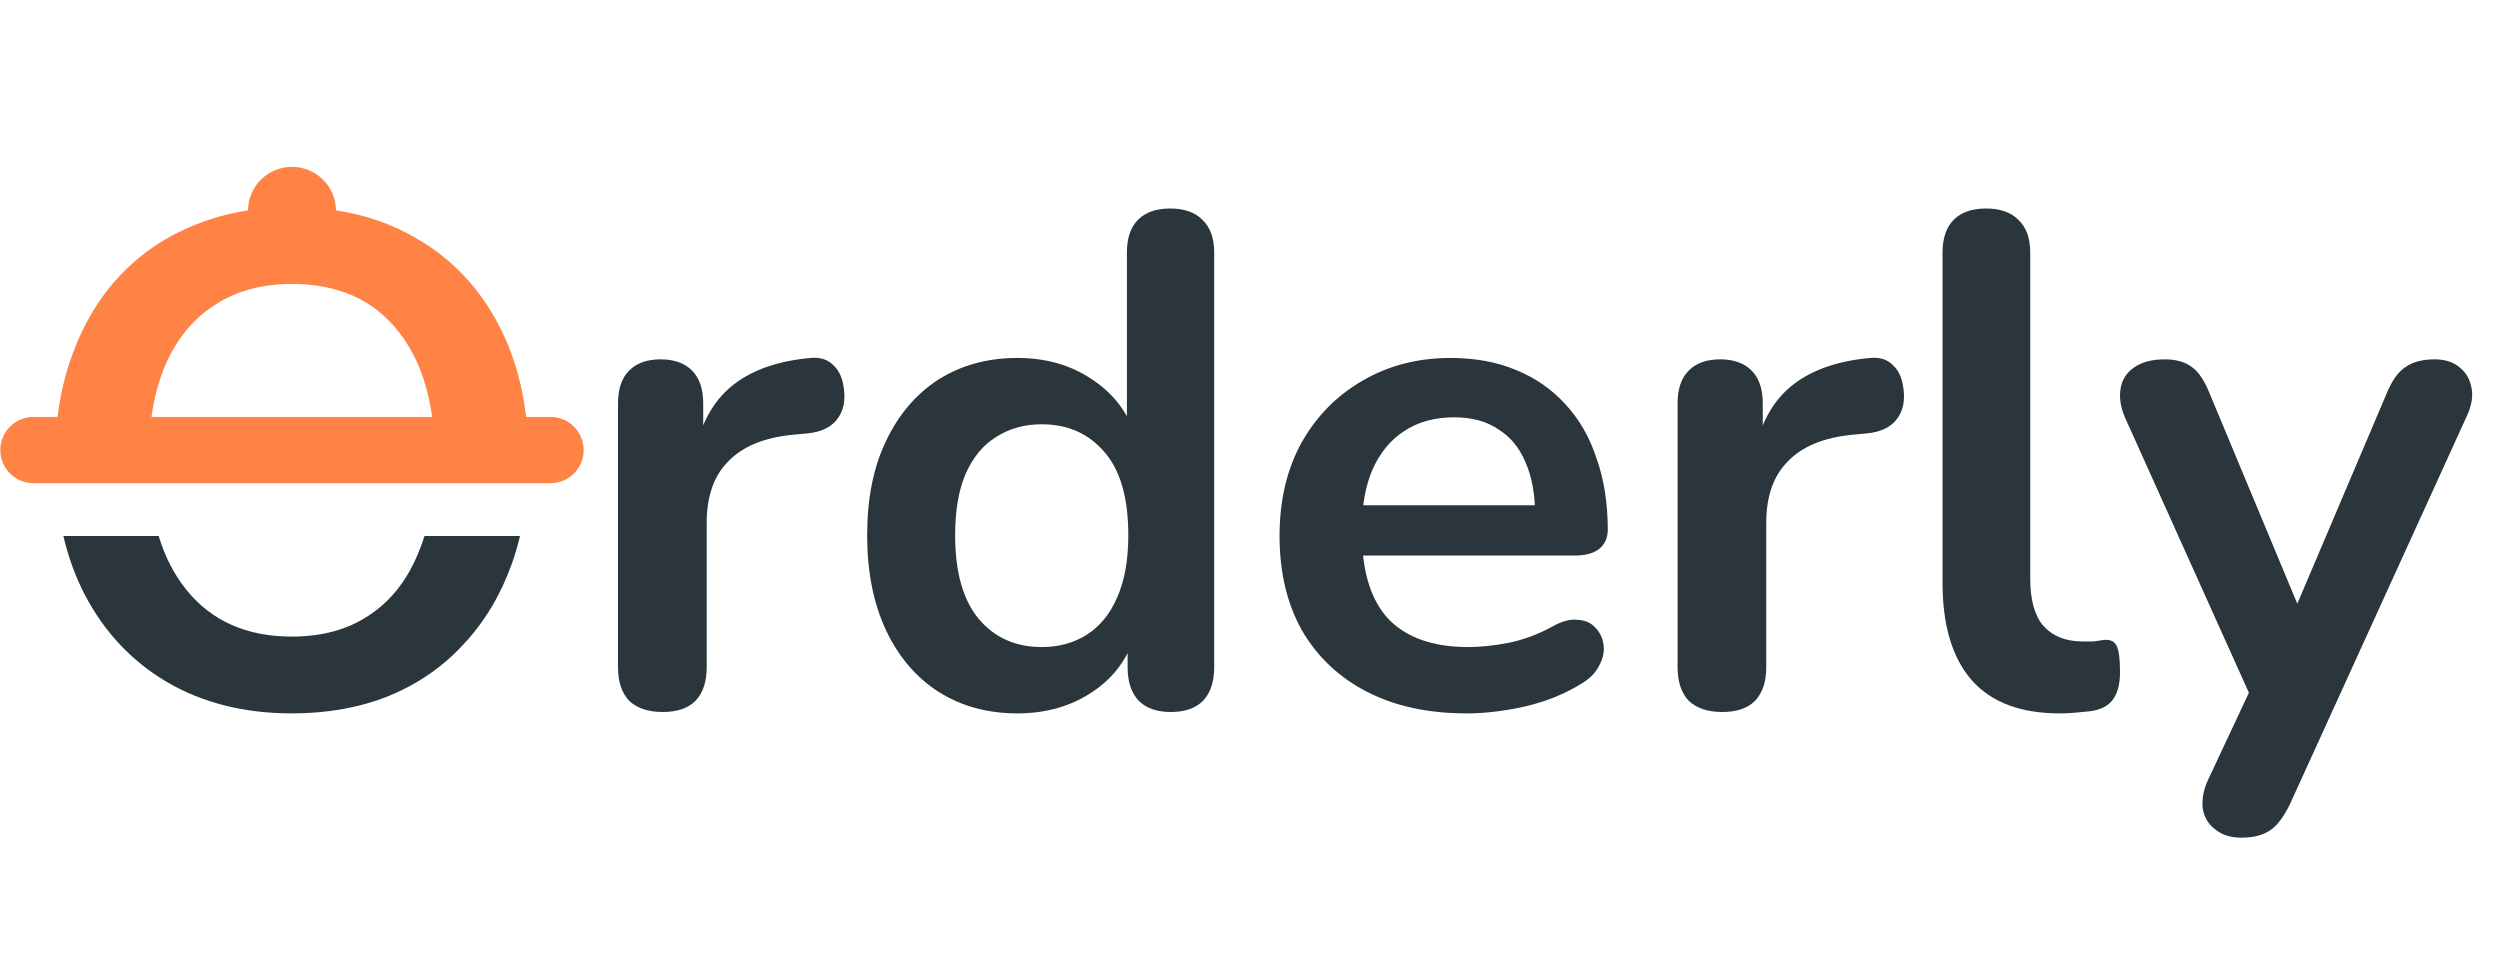
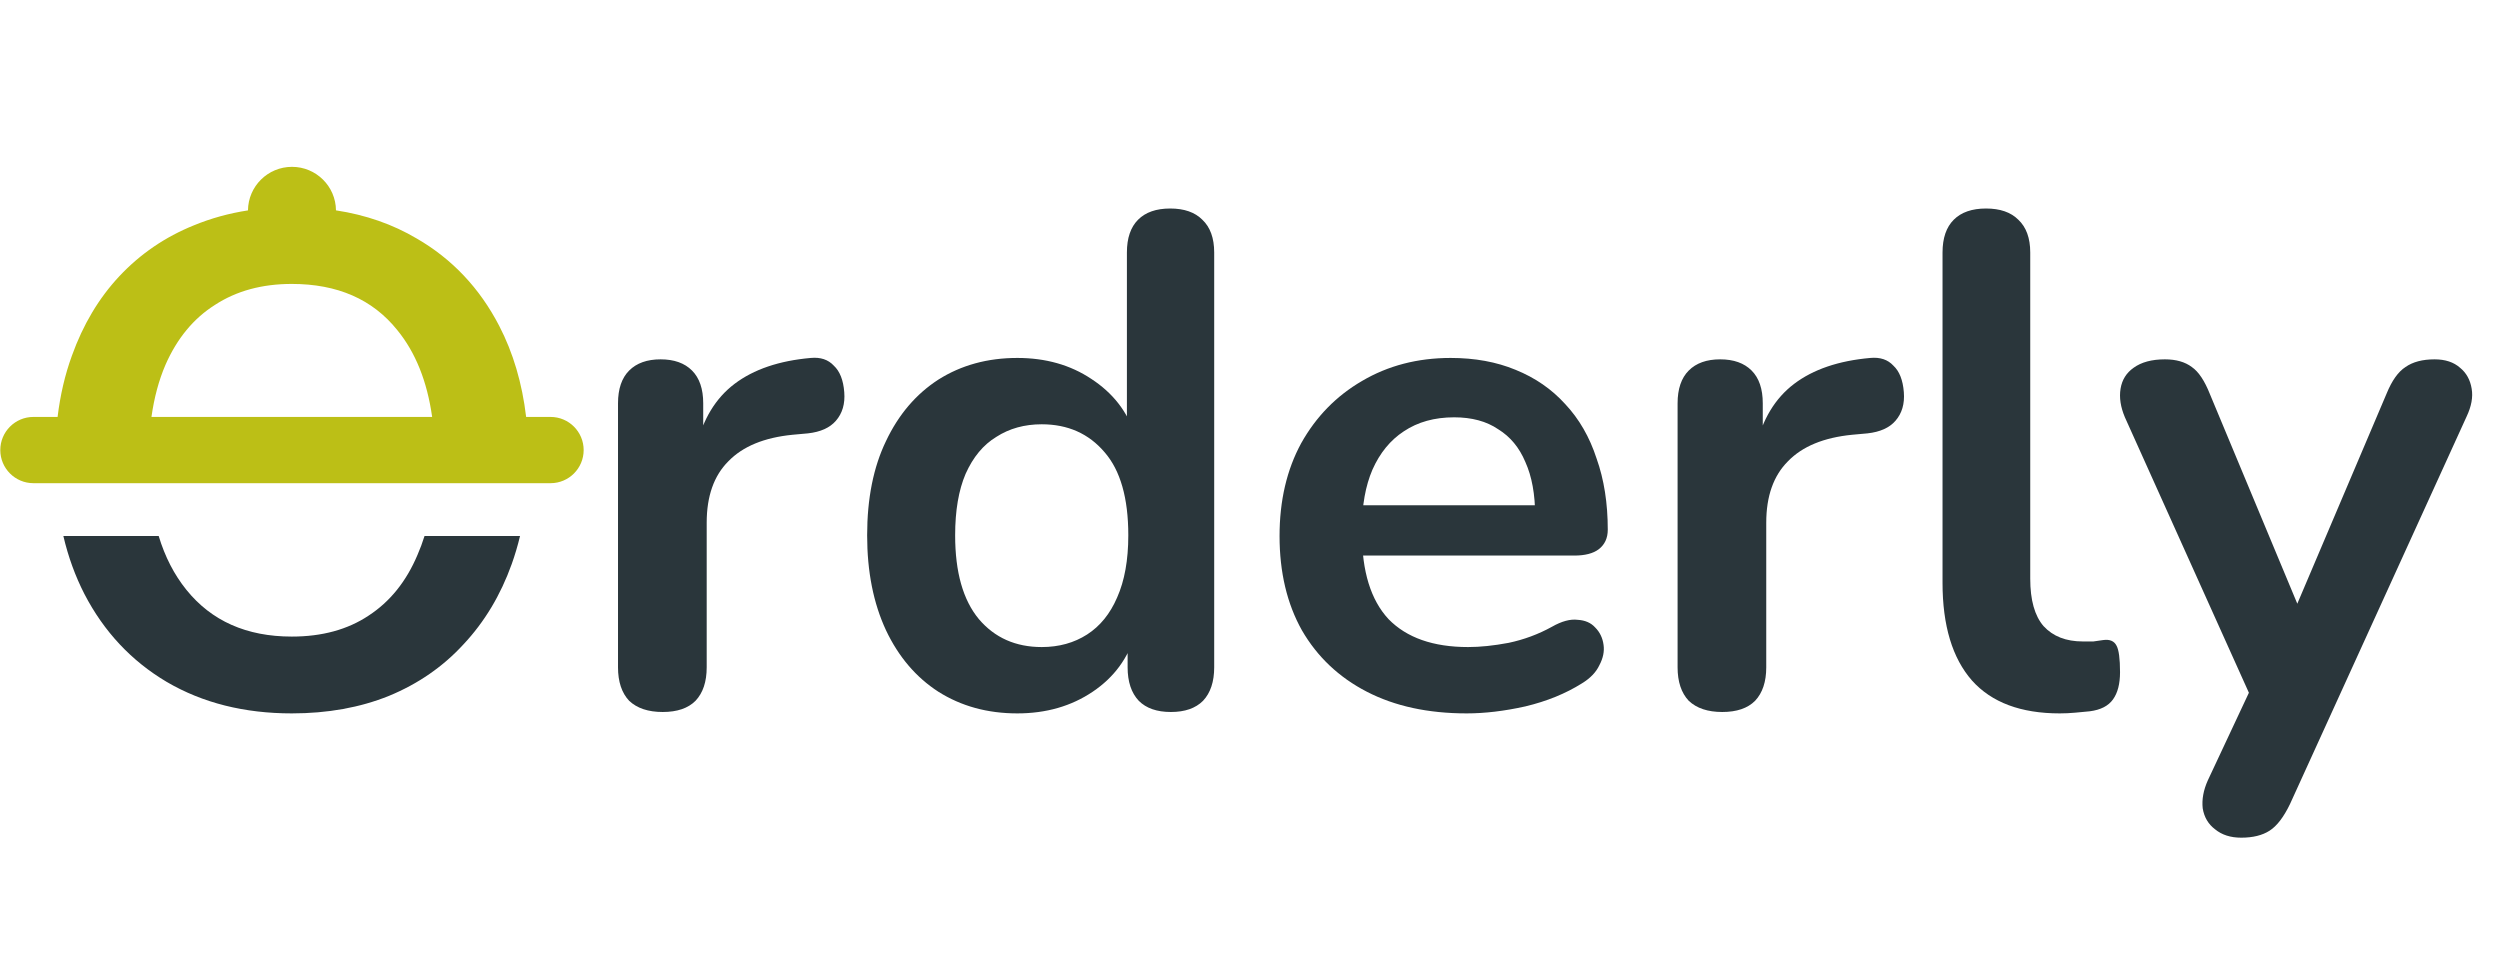
<svg xmlns="http://www.w3.org/2000/svg" width="84" height="32" viewBox="0 0 84 32" fill="none">
  <path d="M75.305 28.146C74.947 28.146 74.654 28.052 74.426 27.864C74.198 27.692 74.06 27.458 74.011 27.161C73.978 26.863 74.035 26.551 74.182 26.222L75.843 22.679V23.899L71.397 14.022C71.251 13.678 71.202 13.357 71.251 13.06C71.3 12.762 71.446 12.528 71.691 12.356C71.951 12.168 72.301 12.074 72.741 12.074C73.115 12.074 73.417 12.16 73.645 12.332C73.873 12.489 74.076 12.794 74.255 13.247L77.552 21.154H76.82L80.19 13.224C80.369 12.786 80.581 12.489 80.825 12.332C81.07 12.16 81.395 12.074 81.802 12.074C82.16 12.074 82.445 12.168 82.657 12.356C82.869 12.528 82.999 12.762 83.048 13.06C83.097 13.341 83.04 13.654 82.877 13.998L76.942 27.02C76.73 27.458 76.502 27.755 76.258 27.911C76.014 28.068 75.696 28.146 75.305 28.146Z" fill="#2A363B" />
  <path d="M69.206 23.97C67.901 23.97 66.919 23.602 66.26 22.867C65.6 22.116 65.269 21.021 65.269 19.582V8.484C65.269 8 65.395 7.632 65.647 7.382C65.898 7.131 66.26 7.006 66.731 7.006C67.202 7.006 67.564 7.131 67.815 7.382C68.082 7.632 68.216 8 68.216 8.484V19.442C68.216 20.161 68.365 20.693 68.663 21.037C68.978 21.381 69.418 21.553 69.983 21.553C70.109 21.553 70.227 21.553 70.337 21.553C70.447 21.538 70.557 21.522 70.667 21.506C70.887 21.475 71.036 21.538 71.115 21.694C71.193 21.835 71.233 22.132 71.233 22.585C71.233 22.977 71.154 23.282 70.997 23.5C70.84 23.72 70.581 23.852 70.219 23.899C70.062 23.915 69.897 23.931 69.724 23.946C69.551 23.962 69.379 23.97 69.206 23.97Z" fill="#2A363B" />
  <path d="M57.868 23.923C57.383 23.923 57.008 23.798 56.742 23.547C56.492 23.282 56.367 22.906 56.367 22.421V13.552C56.367 13.068 56.492 12.7 56.742 12.45C56.992 12.199 57.344 12.074 57.798 12.074C58.252 12.074 58.603 12.199 58.854 12.45C59.104 12.7 59.229 13.068 59.229 13.552V15.03H58.995C59.214 14.092 59.644 13.38 60.285 12.896C60.926 12.411 61.779 12.121 62.842 12.027C63.171 11.996 63.429 12.082 63.617 12.285C63.82 12.473 63.937 12.77 63.969 13.177C64 13.568 63.906 13.889 63.687 14.139C63.484 14.374 63.171 14.514 62.748 14.561L62.232 14.608C61.278 14.702 60.559 14.999 60.074 15.5C59.589 15.985 59.346 16.673 59.346 17.564V22.421C59.346 22.906 59.221 23.282 58.971 23.547C58.721 23.798 58.353 23.923 57.868 23.923Z" fill="#2A363B" />
  <path d="M49.281 23.97C47.983 23.97 46.865 23.727 45.926 23.242C44.988 22.758 44.26 22.069 43.744 21.178C43.244 20.286 42.993 19.23 42.993 18.01C42.993 16.822 43.236 15.781 43.721 14.89C44.221 13.998 44.902 13.302 45.762 12.802C46.638 12.285 47.631 12.027 48.742 12.027C49.555 12.027 50.282 12.16 50.924 12.426C51.581 12.692 52.136 13.075 52.59 13.576C53.059 14.076 53.411 14.686 53.645 15.406C53.896 16.11 54.021 16.907 54.021 17.799C54.021 18.081 53.919 18.3 53.716 18.456C53.528 18.597 53.254 18.667 52.895 18.667H45.363V16.978H51.956L51.581 17.33C51.581 16.61 51.471 16.008 51.252 15.523C51.049 15.038 50.744 14.671 50.337 14.421C49.946 14.155 49.453 14.022 48.859 14.022C48.202 14.022 47.639 14.178 47.17 14.491C46.716 14.788 46.364 15.218 46.114 15.781C45.879 16.329 45.762 16.986 45.762 17.752V17.916C45.762 19.199 46.059 20.161 46.654 20.802C47.264 21.428 48.155 21.741 49.328 21.741C49.735 21.741 50.189 21.694 50.689 21.6C51.205 21.491 51.69 21.311 52.144 21.06C52.472 20.873 52.762 20.794 53.012 20.826C53.262 20.841 53.458 20.927 53.599 21.084C53.755 21.24 53.849 21.436 53.88 21.67C53.911 21.889 53.864 22.116 53.739 22.351C53.63 22.585 53.434 22.789 53.153 22.961C52.605 23.305 51.972 23.563 51.252 23.735C50.548 23.892 49.891 23.97 49.281 23.97Z" fill="#2A363B" />
  <path d="M34.181 23.97C33.18 23.97 32.296 23.727 31.529 23.242C30.779 22.758 30.192 22.069 29.77 21.178C29.347 20.27 29.136 19.207 29.136 17.987C29.136 16.751 29.347 15.695 29.77 14.819C30.192 13.928 30.779 13.24 31.529 12.755C32.296 12.27 33.18 12.027 34.181 12.027C35.135 12.027 35.964 12.262 36.668 12.731C37.387 13.2 37.872 13.818 38.122 14.585H37.864V8.484C37.864 8 37.989 7.632 38.24 7.382C38.49 7.131 38.85 7.006 39.319 7.006C39.788 7.006 40.148 7.131 40.398 7.382C40.664 7.632 40.797 8 40.797 8.484V22.421C40.797 22.906 40.672 23.282 40.422 23.547C40.171 23.798 39.812 23.923 39.342 23.923C38.873 23.923 38.513 23.798 38.263 23.547C38.013 23.282 37.888 22.906 37.888 22.421V20.591L38.146 21.295C37.911 22.108 37.434 22.758 36.715 23.242C35.995 23.727 35.151 23.97 34.181 23.97ZM35.002 21.741C35.581 21.741 36.089 21.6 36.527 21.319C36.965 21.037 37.301 20.622 37.536 20.075C37.786 19.512 37.911 18.816 37.911 17.987C37.911 16.735 37.645 15.805 37.114 15.195C36.582 14.569 35.878 14.256 35.002 14.256C34.423 14.256 33.915 14.397 33.477 14.679C33.039 14.944 32.695 15.359 32.444 15.922C32.21 16.47 32.093 17.158 32.093 17.987C32.093 19.223 32.358 20.161 32.89 20.802C33.422 21.428 34.126 21.741 35.002 21.741Z" fill="#2A363B" />
  <path d="M22.267 23.923C21.782 23.923 21.406 23.798 21.14 23.547C20.89 23.282 20.765 22.906 20.765 22.421V13.552C20.765 13.068 20.89 12.7 21.14 12.45C21.391 12.199 21.743 12.074 22.196 12.074C22.65 12.074 23.002 12.199 23.252 12.45C23.502 12.7 23.628 13.068 23.628 13.552V15.03H23.393C23.612 14.092 24.042 13.38 24.683 12.896C25.325 12.411 26.177 12.121 27.241 12.027C27.569 11.996 27.827 12.082 28.015 12.285C28.218 12.473 28.336 12.77 28.367 13.177C28.398 13.568 28.304 13.889 28.085 14.139C27.882 14.374 27.569 14.514 27.147 14.561L26.631 14.608C25.677 14.702 24.957 14.999 24.472 15.5C23.987 15.985 23.745 16.673 23.745 17.564V22.421C23.745 22.906 23.62 23.282 23.369 23.547C23.119 23.798 22.752 23.923 22.267 23.923Z" fill="#2A363B" />
  <path fill-rule="evenodd" clip-rule="evenodd" d="M2.129 18.01C2.292 18.708 2.528 19.357 2.836 19.958C3.493 21.225 4.416 22.21 5.605 22.914C6.809 23.618 8.209 23.97 9.804 23.97C11.009 23.97 12.096 23.774 13.066 23.383C14.051 22.977 14.888 22.398 15.576 21.647C16.28 20.896 16.82 19.997 17.195 18.949C17.303 18.646 17.396 18.334 17.473 18.01H14.264C14.195 18.23 14.116 18.442 14.028 18.644C13.652 19.535 13.105 20.216 12.385 20.685C11.681 21.154 10.821 21.389 9.804 21.389C8.287 21.389 7.106 20.865 6.262 19.817C5.853 19.31 5.543 18.708 5.332 18.01H2.129Z" fill="#2A363B" />
-   <path fill-rule="evenodd" clip-rule="evenodd" d="M14.004 8.015C13.197 7.537 12.292 7.221 11.289 7.068C11.281 6.259 10.622 5.606 9.811 5.606C8.999 5.606 8.34 6.259 8.332 7.069C7.692 7.168 7.088 7.335 6.52 7.569C5.55 7.96 4.713 8.531 4.009 9.282C3.321 10.017 2.789 10.909 2.414 11.957C2.183 12.591 2.024 13.275 1.935 14.009H1.123C0.508 14.009 0.01 14.508 0.01 15.122C0.01 15.736 0.508 16.235 1.123 16.235L18.499 16.235C19.113 16.235 19.611 15.736 19.611 15.122C19.611 14.508 19.113 14.009 18.499 14.009H17.678C17.544 12.873 17.242 11.853 16.773 10.948C16.116 9.681 15.193 8.703 14.004 8.015ZM14.52 14.009C14.352 12.813 13.961 11.839 13.347 11.089C12.518 10.056 11.337 9.54 9.805 9.54C8.803 9.54 7.943 9.775 7.224 10.244C6.504 10.698 5.949 11.37 5.558 12.262C5.336 12.779 5.18 13.361 5.089 14.009L14.52 14.009Z" fill="#FF8345" />
+   <path fill-rule="evenodd" clip-rule="evenodd" d="M14.004 8.015C13.197 7.537 12.292 7.221 11.289 7.068C11.281 6.259 10.622 5.606 9.811 5.606C8.999 5.606 8.34 6.259 8.332 7.069C7.692 7.168 7.088 7.335 6.52 7.569C5.55 7.96 4.713 8.531 4.009 9.282C3.321 10.017 2.789 10.909 2.414 11.957C2.183 12.591 2.024 13.275 1.935 14.009H1.123C0.508 14.009 0.01 14.508 0.01 15.122C0.01 15.736 0.508 16.235 1.123 16.235L18.499 16.235C19.113 16.235 19.611 15.736 19.611 15.122C19.611 14.508 19.113 14.009 18.499 14.009H17.678C17.544 12.873 17.242 11.853 16.773 10.948C16.116 9.681 15.193 8.703 14.004 8.015ZM14.52 14.009C14.352 12.813 13.961 11.839 13.347 11.089C12.518 10.056 11.337 9.54 9.805 9.54C8.803 9.54 7.943 9.775 7.224 10.244C6.504 10.698 5.949 11.37 5.558 12.262C5.336 12.779 5.18 13.361 5.089 14.009L14.52 14.009Z" fill="#BCBF16" />
</svg>
